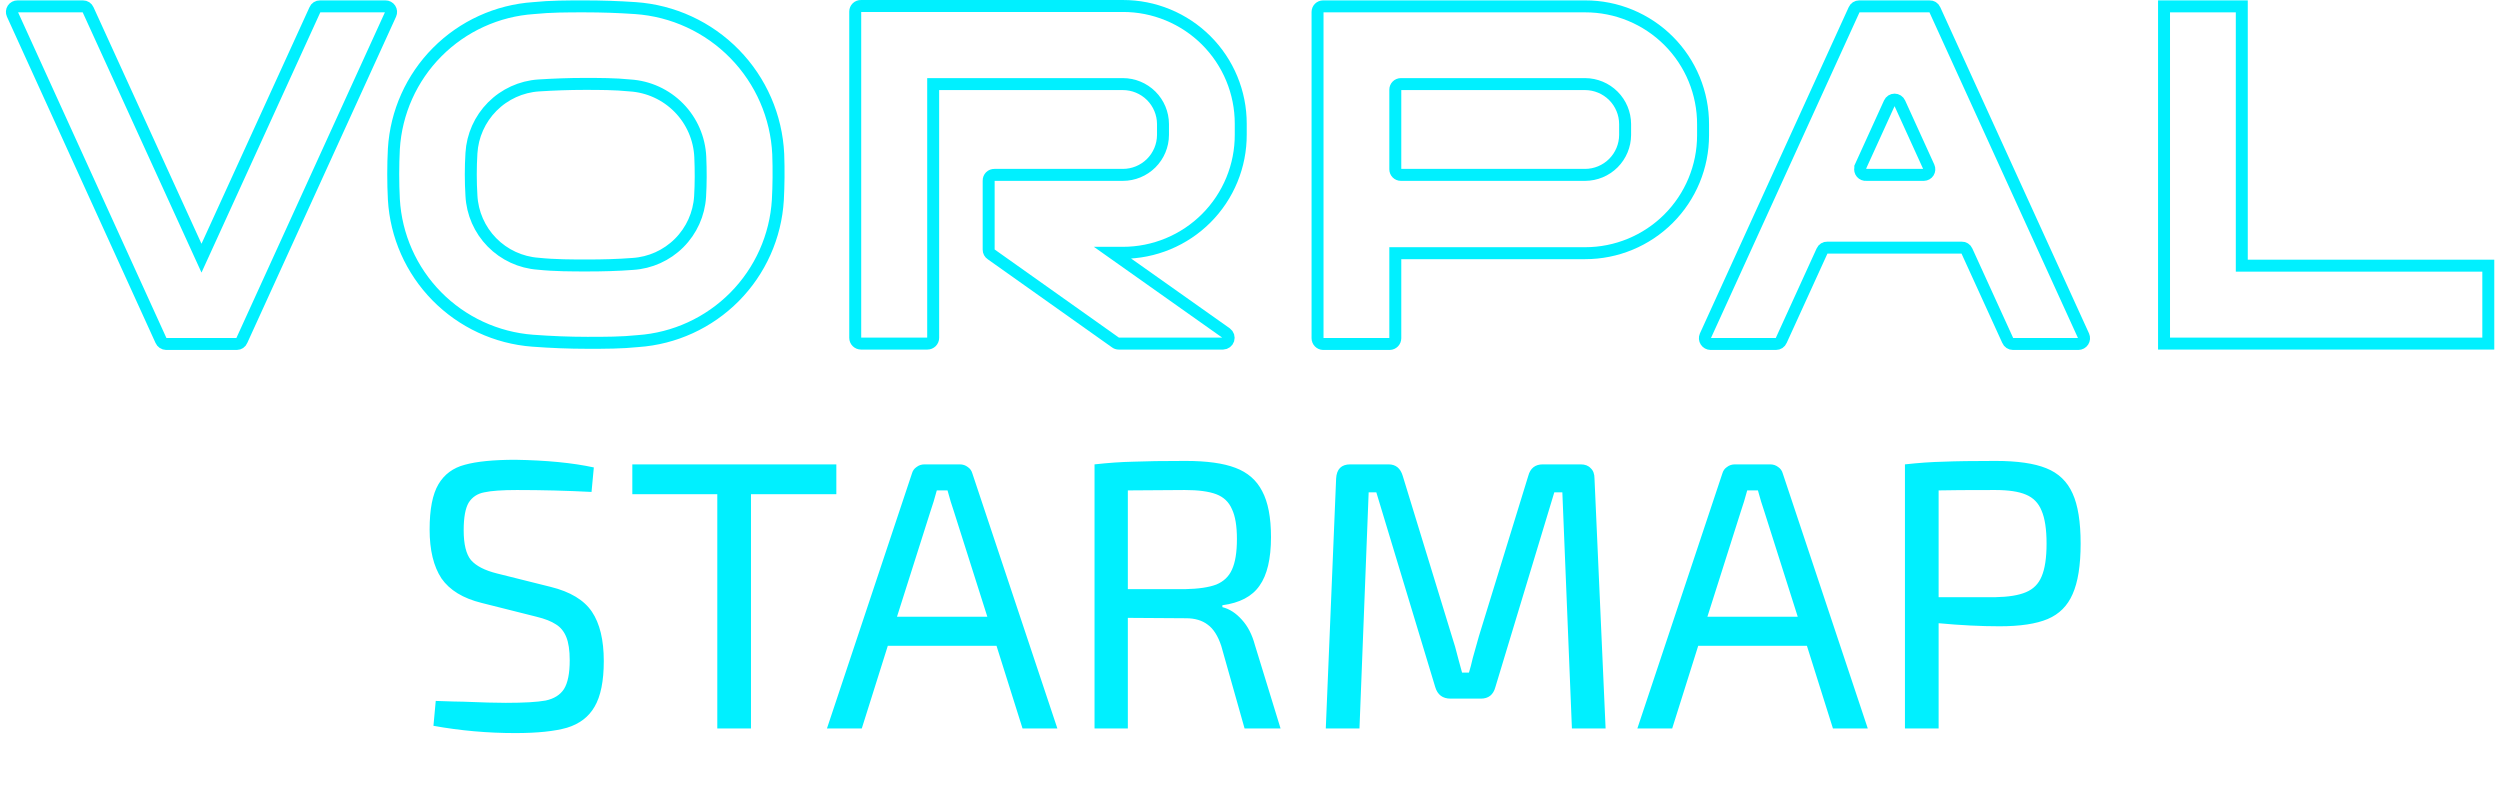
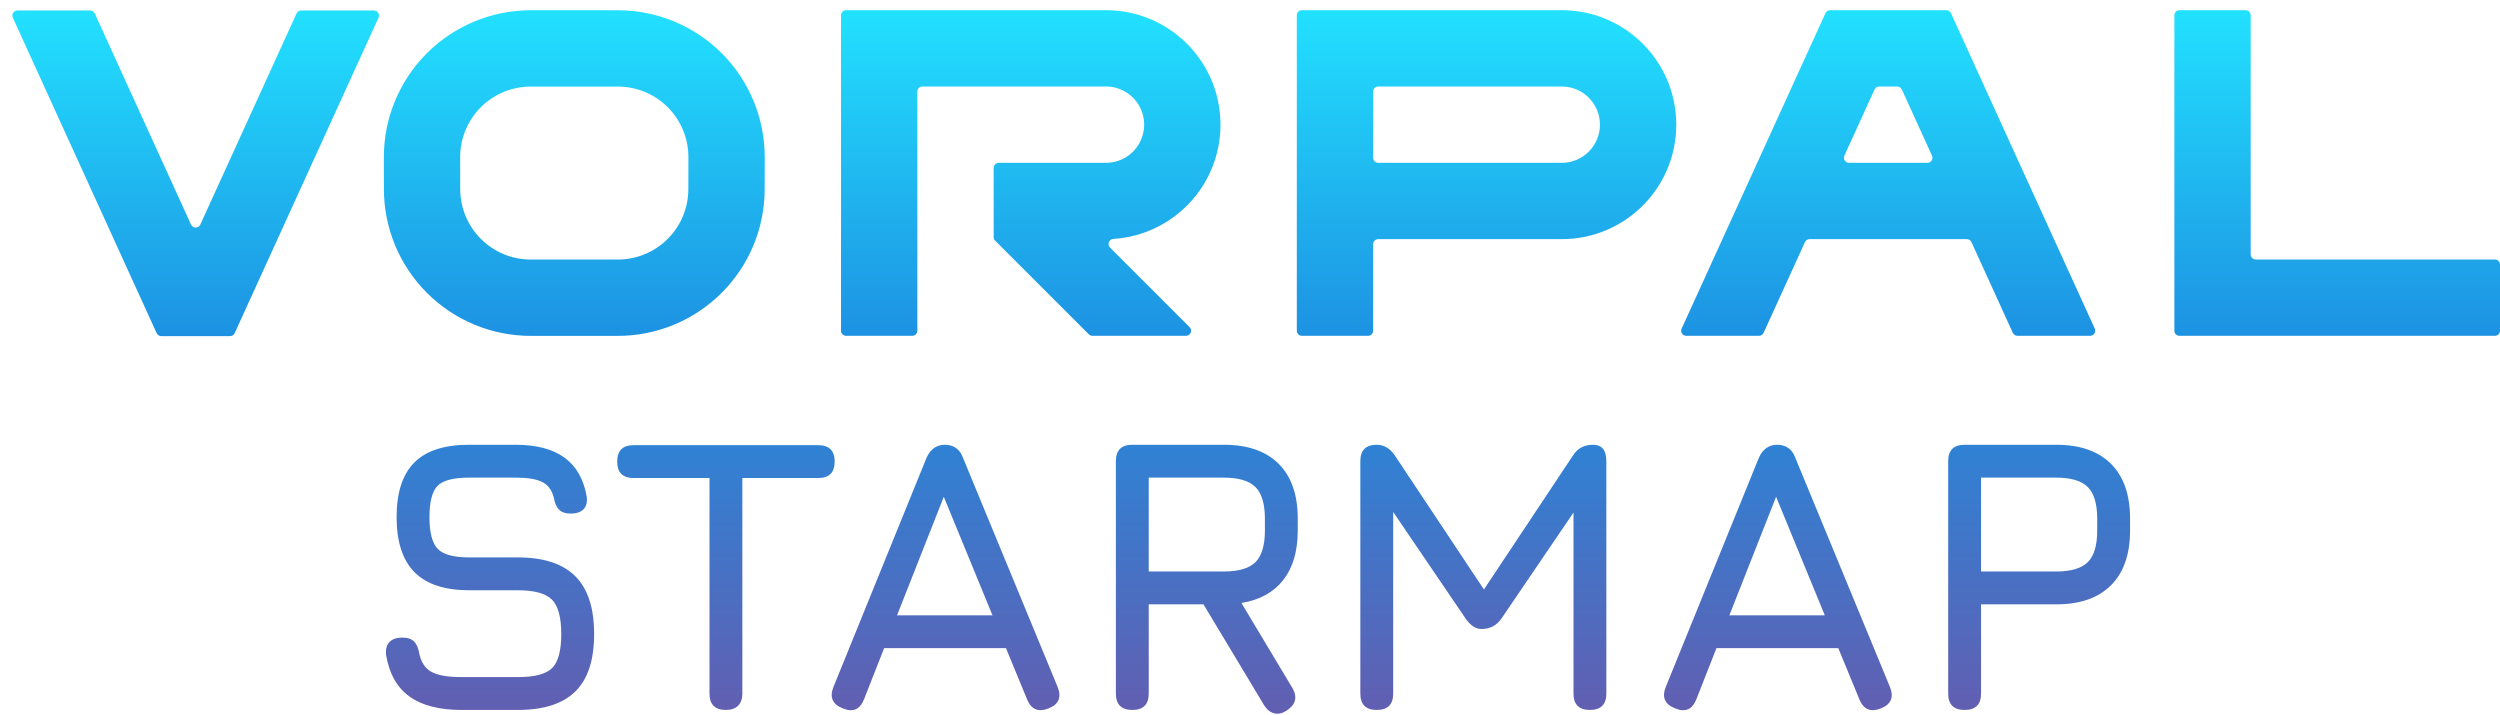
- <svg xmlns="http://www.w3.org/2000/svg" width="418" height="135" viewBox="0 0 418 135" fill="none">
-   <path d="M52.662 1.61L33.69 43.167L14.719 1.61C14.649 1.447 14.532 1.308 14.384 1.211C14.235 1.114 14.061 1.063 13.884 1.065H2.938C2.78 1.062 2.625 1.098 2.485 1.171C2.346 1.245 2.227 1.352 2.141 1.483C2.054 1.615 2.002 1.766 1.99 1.923C1.978 2.08 2.006 2.237 2.071 2.38L26.917 56.934C26.991 57.103 27.112 57.248 27.265 57.35C27.419 57.453 27.599 57.509 27.784 57.512H39.597C39.778 57.511 39.955 57.455 40.103 57.352C40.252 57.249 40.367 57.103 40.431 56.934L65.31 2.38C65.375 2.237 65.403 2.08 65.39 1.923C65.378 1.766 65.326 1.615 65.24 1.483C65.153 1.352 65.035 1.245 64.895 1.171C64.756 1.098 64.6 1.062 64.443 1.065H53.496C53.318 1.059 53.142 1.108 52.993 1.206C52.843 1.303 52.728 1.445 52.662 1.61Z" stroke="#00F0FF" stroke-width="2" stroke-miterlimit="10" />
-   <path d="M310.015 1.61L285.137 56.164C285.073 56.309 285.047 56.468 285.059 56.626C285.072 56.784 285.123 56.937 285.209 57.07C285.295 57.203 285.412 57.313 285.551 57.39C285.689 57.468 285.845 57.509 286.003 57.512H296.95C297.135 57.513 297.317 57.458 297.472 57.355C297.626 57.253 297.746 57.106 297.817 56.934L304.654 41.948C304.726 41.78 304.847 41.637 305.002 41.54C305.157 41.442 305.338 41.394 305.521 41.402H327.991C328.174 41.394 328.355 41.442 328.51 41.54C328.665 41.637 328.786 41.78 328.858 41.948L335.696 56.934C335.766 57.106 335.886 57.253 336.04 57.355C336.195 57.458 336.377 57.513 336.562 57.512H347.509C347.667 57.509 347.823 57.468 347.961 57.39C348.1 57.313 348.217 57.203 348.303 57.07C348.389 56.937 348.44 56.784 348.453 56.626C348.465 56.468 348.439 56.309 348.375 56.164L323.497 1.61C323.425 1.442 323.304 1.3 323.149 1.202C322.994 1.105 322.813 1.057 322.63 1.065H310.849C310.672 1.063 310.498 1.114 310.349 1.211C310.201 1.308 310.085 1.447 310.015 1.61V1.61ZM311.042 27.924L315.921 17.206C315.995 17.042 316.114 16.902 316.265 16.804C316.416 16.706 316.592 16.654 316.772 16.654C316.952 16.654 317.128 16.706 317.279 16.804C317.43 16.902 317.55 17.042 317.623 17.206L322.502 27.924C322.566 28.065 322.594 28.22 322.583 28.374C322.573 28.528 322.524 28.677 322.441 28.808C322.358 28.939 322.244 29.047 322.109 29.122C321.974 29.197 321.822 29.238 321.667 29.24H312.037C311.888 29.255 311.738 29.234 311.599 29.178C311.46 29.123 311.337 29.035 311.239 28.921C311.141 28.808 311.072 28.673 311.038 28.527C311.004 28.382 311.005 28.23 311.042 28.085V27.924Z" stroke="#00F0FF" stroke-width="2" stroke-miterlimit="10" />
-   <path d="M374.827 44.419V1.065H361.826V44.419V57.448H374.827H416.044V44.419H374.827Z" stroke="#00F0FF" stroke-width="2" stroke-miterlimit="10" />
-   <path d="M130.121 25.774C129.829 19.484 127.235 13.521 122.831 9.018C118.428 4.515 112.522 1.788 106.238 1.354C103.413 1.161 100.589 1.065 97.732 1.065C94.875 1.065 92.05 1.065 89.225 1.354C83.135 1.764 77.403 4.378 73.101 8.708C68.8 13.037 66.224 18.785 65.855 24.876C65.711 27.698 65.711 30.526 65.855 33.348C66.204 39.428 68.749 45.174 73.019 49.519C77.287 53.863 82.99 56.51 89.064 56.966C92.114 57.191 95.163 57.319 98.213 57.319C101.263 57.319 103.863 57.319 106.688 57.031C112.783 56.605 118.516 53.977 122.816 49.637C127.116 45.297 129.69 39.541 130.057 33.444C130.186 31.005 130.218 28.406 130.121 25.774ZM117.056 32.866C116.874 35.794 115.629 38.554 113.554 40.629C111.479 42.703 108.718 43.948 105.789 44.13C103.285 44.323 100.717 44.387 98.213 44.387C95.709 44.387 92.724 44.387 89.995 44.098C87.063 43.89 84.308 42.617 82.25 40.518C80.192 38.42 78.974 35.641 78.824 32.706C78.68 30.344 78.68 27.976 78.824 25.614C78.997 22.682 80.234 19.915 82.302 17.829C84.37 15.744 87.129 14.484 90.059 14.286C92.596 14.126 95.163 14.029 97.7 14.029C100.235 14.029 102.804 14.029 105.34 14.286C108.43 14.481 111.339 15.811 113.508 18.021C115.677 20.23 116.952 23.163 117.088 26.256C117.185 28.47 117.185 30.684 117.056 32.866V32.866Z" stroke="#00F0FF" stroke-width="2" stroke-miterlimit="10" />
-   <path d="M265.042 1.065H221.224C220.977 1.065 220.74 1.163 220.566 1.337C220.391 1.512 220.293 1.749 220.293 1.995V56.549C220.293 56.799 220.39 57.039 220.564 57.219C220.737 57.398 220.974 57.504 221.224 57.512H232.363C232.613 57.504 232.849 57.398 233.023 57.219C233.197 57.039 233.294 56.799 233.294 56.549V42.333H265.042C270.269 42.333 275.282 40.257 278.979 36.562C282.675 32.867 284.752 27.855 284.752 22.63V20.8C284.76 18.209 284.256 15.642 283.269 13.245C282.282 10.849 280.831 8.672 278.999 6.838C277.168 5.004 274.992 3.55 272.597 2.559C270.201 1.568 267.634 1.061 265.042 1.065ZM271.719 22.565C271.71 24.333 271.004 26.026 269.754 27.276C268.503 28.526 266.81 29.232 265.042 29.24H234.225C233.978 29.24 233.741 29.142 233.566 28.968C233.392 28.793 233.294 28.556 233.294 28.31V14.992C233.294 14.745 233.392 14.508 233.566 14.334C233.741 14.159 233.978 14.061 234.225 14.061H265.042C266.81 14.07 268.503 14.776 269.754 16.026C271.004 17.276 271.71 18.969 271.719 20.736V22.565Z" stroke="#00F0FF" stroke-width="2" stroke-miterlimit="10" />
-   <path d="M187.743 42.269H186.041L205.045 55.715C205.205 55.834 205.324 56.001 205.385 56.19C205.446 56.38 205.447 56.584 205.387 56.775C205.327 56.965 205.209 57.132 205.05 57.252C204.891 57.373 204.699 57.441 204.499 57.448H187.037C186.838 57.448 186.645 57.38 186.491 57.255L165.722 42.526C165.592 42.444 165.486 42.33 165.413 42.195C165.34 42.06 165.302 41.909 165.304 41.755V30.203C165.3 30.075 165.322 29.948 165.368 29.829C165.415 29.71 165.486 29.602 165.576 29.512C165.667 29.422 165.775 29.351 165.894 29.304C166.012 29.258 166.14 29.236 166.267 29.24H187.743C189.517 29.24 191.218 28.538 192.476 27.287C193.733 26.036 194.443 24.339 194.452 22.565V20.736C194.443 18.963 193.733 17.265 192.476 16.014C191.218 14.764 189.517 14.061 187.743 14.061H156.027V56.485C156.027 56.74 155.926 56.985 155.745 57.166C155.564 57.346 155.319 57.448 155.064 57.448H143.957C143.702 57.448 143.457 57.346 143.276 57.166C143.096 56.985 142.994 56.74 142.994 56.485V1.931C142.994 1.806 143.019 1.683 143.068 1.567C143.117 1.452 143.188 1.348 143.278 1.262C143.368 1.175 143.474 1.107 143.591 1.062C143.708 1.017 143.832 0.996 143.957 1.001H187.743C190.33 0.996 192.892 1.502 195.283 2.489C197.674 3.475 199.847 4.924 201.678 6.751C203.509 8.578 204.961 10.748 205.952 13.137C206.943 15.525 207.453 18.086 207.453 20.672V22.501C207.461 25.094 206.958 27.663 205.971 30.061C204.984 32.459 203.534 34.639 201.703 36.475C199.871 38.312 197.696 39.769 195.3 40.763C192.905 41.757 190.337 42.269 187.743 42.269V42.269Z" stroke="#00F0FF" stroke-width="2" stroke-miterlimit="10" />
-   <path d="M86.168 76.875C91.374 76.96 95.747 77.387 99.288 78.155L98.904 82.251C94.766 82.037 90.606 81.931 86.424 81.931C83.95 81.931 82.136 82.059 80.984 82.315C79.832 82.528 78.958 83.104 78.361 84.043C77.806 84.981 77.528 86.517 77.528 88.651C77.528 90.998 77.934 92.662 78.745 93.643C79.598 94.624 81.049 95.371 83.097 95.883L92.056 98.123C95.342 98.933 97.646 100.32 98.969 102.283C100.291 104.246 100.953 106.998 100.953 110.539C100.953 113.867 100.441 116.406 99.416 118.155C98.435 119.862 96.899 121.035 94.808 121.675C92.718 122.272 89.838 122.571 86.168 122.571C81.518 122.571 76.953 122.166 72.472 121.355L72.856 117.195C75.246 117.28 76.782 117.323 77.465 117.323C80.579 117.451 82.947 117.515 84.569 117.515C87.598 117.515 89.817 117.387 91.225 117.131C92.632 116.832 93.656 116.192 94.296 115.211C94.936 114.187 95.257 112.587 95.257 110.411C95.257 108.747 95.064 107.446 94.68 106.507C94.296 105.568 93.721 104.864 92.953 104.395C92.184 103.883 91.097 103.456 89.689 103.115L80.537 100.811C77.422 100.043 75.182 98.677 73.817 96.715C72.494 94.71 71.832 91.979 71.832 88.523C71.832 85.152 72.323 82.635 73.305 80.971C74.286 79.307 75.758 78.219 77.721 77.707C79.726 77.152 82.542 76.875 86.168 76.875ZM139.836 82.635H125.564V121.803H119.932V82.635H105.724V77.643H139.836V82.635ZM166.617 107.979H148.441L144.089 121.803H138.265L152.473 79.179C152.601 78.71 152.857 78.347 153.241 78.091C153.625 77.792 154.073 77.643 154.585 77.643H160.473C160.985 77.643 161.433 77.792 161.817 78.091C162.201 78.347 162.457 78.71 162.585 79.179L176.793 121.803H170.969L166.617 107.979ZM165.081 103.115L159.513 85.579C159.129 84.469 158.766 83.275 158.425 81.995H156.633C156.292 83.275 155.929 84.469 155.545 85.579L149.977 103.115H165.081ZM214.11 121.803H208.094L204.19 107.979C203.635 106.315 202.888 105.142 201.95 104.459C201.011 103.734 199.795 103.371 198.302 103.371L188.574 103.307V121.803H183.006V77.643C185.31 77.387 187.464 77.237 189.47 77.195C191.518 77.109 194.44 77.067 198.238 77.067C201.779 77.067 204.552 77.451 206.558 78.219C208.606 78.987 210.099 80.288 211.038 82.123C212.019 83.957 212.51 86.517 212.51 89.803C212.51 93.43 211.87 96.139 210.59 97.931C209.352 99.723 207.283 100.811 204.382 101.195V101.515C205.576 101.814 206.664 102.518 207.646 103.627C208.627 104.694 209.352 106.102 209.822 107.851L214.11 121.803ZM198.11 98.507C200.371 98.464 202.12 98.208 203.358 97.739C204.595 97.227 205.47 96.395 205.982 95.243C206.536 94.048 206.814 92.341 206.814 90.123C206.814 87.947 206.536 86.283 205.982 85.131C205.47 83.936 204.595 83.104 203.358 82.635C202.12 82.165 200.371 81.931 198.11 81.931L188.574 81.995V98.507H198.11ZM264.296 77.643C265.021 77.643 265.576 77.856 265.96 78.283C266.387 78.667 266.6 79.243 266.6 80.011L268.456 121.803H262.824L261.224 82.315H259.88L250.024 114.891C249.683 116.171 248.872 116.811 247.592 116.811H242.536C241.213 116.811 240.36 116.171 239.976 114.891L230.12 82.315H228.84L227.304 121.803H221.672L223.4 80.011C223.485 78.432 224.275 77.643 225.768 77.643H232.168C233.363 77.643 234.152 78.283 234.536 79.563L242.792 106.507C243.091 107.36 243.453 108.64 243.88 110.347L244.456 112.459H245.608C245.821 111.776 246.035 110.966 246.248 110.027L247.272 106.379L255.528 79.563C255.869 78.283 256.68 77.643 257.96 77.643H264.296ZM302.117 107.979H283.941L279.589 121.803H273.765L287.973 79.179C288.101 78.71 288.357 78.347 288.741 78.091C289.125 77.792 289.573 77.643 290.085 77.643H295.973C296.485 77.643 296.933 77.792 297.317 78.091C297.701 78.347 297.957 78.71 298.085 79.179L312.293 121.803H306.469L302.117 107.979ZM300.581 103.115L295.013 85.579C294.629 84.469 294.266 83.275 293.925 81.995H292.133C291.792 83.275 291.429 84.469 291.045 85.579L285.477 103.115H300.581ZM333.674 77.067C337.3 77.067 340.116 77.472 342.122 78.283C344.17 79.094 345.642 80.501 346.538 82.507C347.434 84.469 347.882 87.264 347.882 90.891C347.882 94.517 347.434 97.334 346.538 99.339C345.684 101.302 344.297 102.688 342.378 103.499C340.458 104.31 337.77 104.715 334.314 104.715C331.199 104.715 327.807 104.544 324.138 104.203V121.803H318.506V77.643C320.81 77.387 322.964 77.237 324.97 77.195C326.975 77.109 329.876 77.067 333.674 77.067ZM333.61 99.851C335.828 99.808 337.535 99.531 338.73 99.019C339.967 98.507 340.842 97.632 341.354 96.395C341.908 95.115 342.186 93.28 342.186 90.891C342.186 88.501 341.908 86.667 341.354 85.387C340.842 84.107 339.967 83.211 338.73 82.699C337.535 82.187 335.828 81.931 333.61 81.931C328.959 81.931 325.802 81.952 324.138 81.995V99.851H333.61Z" fill="#00F0FF" />
+ <svg xmlns="http://www.w3.org/2000/svg" width="196" height="56" viewBox="0 0 196 56" fill="none">
+   <path fill-rule="evenodd" clip-rule="evenodd" d="M170.587 26.212C170.662 26.286 170.764 26.328 170.869 26.328H195.601C195.707 26.328 195.808 26.286 195.883 26.212C195.958 26.137 196 26.035 196 25.929V20.744C196 20.638 195.958 20.537 195.883 20.462C195.808 20.387 195.707 20.345 195.601 20.345H176.853C176.633 20.345 176.454 20.166 176.454 19.946V1.198C176.454 0.978 176.275 0.799 176.055 0.799H170.869C170.764 0.799 170.662 0.841 170.587 0.916C170.513 0.991 170.471 1.092 170.471 1.198V25.929C170.471 26.035 170.513 26.137 170.587 26.212ZM131.42 9.774C131.42 14.731 127.401 18.749 122.445 18.749H108.052C107.832 18.749 107.653 18.928 107.653 19.148V25.929C107.653 26.15 107.475 26.328 107.254 26.328L102.069 26.328C101.963 26.328 101.861 26.286 101.787 26.212C101.712 26.137 101.67 26.035 101.67 25.929V1.198C101.67 0.978 101.848 0.799 102.069 0.799H107.653H122.445C127.401 0.799 131.42 4.817 131.42 9.774ZM125.436 9.774C125.436 11.426 124.097 12.766 122.445 12.766H108.052C107.832 12.766 107.653 12.587 107.653 12.367V7.181C107.653 6.961 107.832 6.782 108.052 6.782H122.445C124.097 6.782 125.436 8.122 125.436 9.774ZM12.645 26.352C12.489 26.352 12.347 26.261 12.282 26.119L1.005 1.387C0.949 1.264 0.959 1.12 1.032 1.006C1.106 0.892 1.232 0.823 1.368 0.823H7.067C7.223 0.823 7.365 0.914 7.43 1.056L14.977 17.608C15.042 17.75 15.184 17.841 15.34 17.841C15.496 17.841 15.638 17.75 15.703 17.608L23.25 1.056C23.315 0.914 23.457 0.823 23.613 0.823H29.313C29.448 0.823 29.575 0.892 29.648 1.006C29.721 1.12 29.732 1.264 29.675 1.387L18.398 26.119C18.334 26.261 18.192 26.352 18.036 26.352H12.645ZM41.63 26.333C38.577 26.338 35.646 25.13 33.484 22.974C31.321 20.819 30.103 17.893 30.098 14.839L30.094 12.336C30.089 9.282 31.297 6.352 33.452 4.189C35.607 2.027 38.534 0.809 41.587 0.804H48.462C51.515 0.809 54.441 2.027 56.597 4.189C58.752 6.352 59.96 9.282 59.955 12.336L59.951 14.839C59.946 17.893 58.728 20.819 56.565 22.974C54.403 25.13 51.472 26.338 48.419 26.333H41.63ZM41.62 20.349C40.153 20.352 38.746 19.771 37.708 18.736C36.669 17.701 36.084 16.296 36.081 14.829L36.077 12.325C36.075 10.859 36.655 9.452 37.69 8.413C38.725 7.375 40.131 6.79 41.597 6.787H48.452C49.918 6.79 51.324 7.375 52.359 8.413C53.394 9.452 53.974 10.859 53.972 12.325L53.967 14.829C53.965 16.296 53.38 17.701 52.341 18.736C51.303 19.771 49.895 20.352 48.429 20.349H41.62ZM152.59 0.799C152.746 0.799 152.888 0.89 152.953 1.032L164.23 25.764C164.286 25.887 164.276 26.031 164.202 26.145C164.129 26.259 164.003 26.328 163.867 26.328L158.167 26.328C158.011 26.328 157.869 26.237 157.805 26.095L154.562 18.983C154.497 18.84 154.355 18.749 154.199 18.749H141.871C141.715 18.749 141.573 18.84 141.508 18.983L138.265 26.095C138.201 26.237 138.059 26.328 137.902 26.328L132.203 26.328C132.067 26.328 131.941 26.259 131.868 26.145C131.794 26.031 131.784 25.887 131.84 25.764L143.117 1.032C143.182 0.89 143.324 0.799 143.48 0.799H152.59ZM151.442 12.583C151.515 12.469 151.526 12.325 151.469 12.201L149.105 7.016C149.04 6.874 148.898 6.782 148.742 6.782H147.328C147.172 6.782 147.03 6.874 146.965 7.016L144.6 12.201C144.544 12.325 144.554 12.469 144.628 12.583C144.701 12.697 144.828 12.766 144.963 12.766H151.107C151.242 12.766 151.369 12.697 151.442 12.583ZM66.335 0.799H86.711C91.556 0.799 95.527 4.645 95.682 9.488C95.836 14.331 92.119 18.422 87.284 18.731C87.127 18.741 86.991 18.842 86.936 18.988C86.881 19.135 86.916 19.3 87.027 19.411L93.263 25.647C93.377 25.761 93.412 25.933 93.35 26.082C93.288 26.231 93.143 26.328 92.981 26.328L85.648 26.328C85.542 26.328 85.44 26.286 85.366 26.212L78.02 18.866C77.945 18.791 77.903 18.69 77.903 18.584L77.903 13.165C77.903 12.944 78.082 12.766 78.302 12.766H86.711C87.78 12.766 88.768 12.196 89.302 11.27C89.837 10.344 89.837 9.204 89.302 8.278C88.768 7.353 87.78 6.782 86.711 6.782H72.319C72.099 6.782 71.92 6.961 71.92 7.181V25.929C71.92 26.035 71.878 26.137 71.803 26.212C71.728 26.286 71.627 26.328 71.521 26.328L66.335 26.328C66.115 26.328 65.936 26.15 65.936 25.929V1.198C65.936 1.092 65.978 0.991 66.053 0.916C66.128 0.841 66.23 0.799 66.335 0.799ZM32.098 54.602C33.074 55.308 34.436 55.66 36.184 55.66H40.6C42.623 55.66 44.126 55.177 45.107 54.211C46.089 53.245 46.579 51.745 46.579 49.712C46.579 47.667 46.086 46.154 45.1 45.173C44.113 44.192 42.613 43.701 40.6 43.701H36.797C35.571 43.701 34.743 43.477 34.313 43.027C33.884 42.577 33.67 41.749 33.67 40.543C33.67 39.347 33.879 38.532 34.298 38.097C34.717 37.663 35.54 37.446 36.767 37.446H40.416C41.336 37.446 42.026 37.556 42.486 37.776C42.946 37.995 43.257 38.407 43.421 39.01C43.482 39.419 43.615 39.73 43.819 39.945C44.024 40.16 44.331 40.267 44.739 40.267C45.189 40.267 45.526 40.152 45.751 39.922C45.976 39.692 46.058 39.357 45.996 38.918C45.751 37.548 45.166 36.531 44.241 35.867C43.316 35.202 42.041 34.87 40.416 34.87H36.767C34.835 34.87 33.406 35.335 32.481 36.265C31.556 37.195 31.094 38.621 31.094 40.543C31.094 42.475 31.561 43.913 32.497 44.859C33.432 45.804 34.865 46.277 36.797 46.277H40.6C41.888 46.277 42.777 46.52 43.267 47.005C43.758 47.491 44.003 48.393 44.003 49.712C44.003 51.01 43.766 51.896 43.29 52.372C42.815 52.847 41.918 53.084 40.6 53.084H36.184C35.142 53.084 34.367 52.954 33.861 52.694C33.355 52.433 33.026 51.95 32.872 51.245C32.801 50.815 32.665 50.498 32.466 50.294C32.267 50.09 31.952 49.987 31.523 49.987C31.094 49.987 30.767 50.1 30.542 50.325C30.317 50.55 30.225 50.887 30.266 51.337C30.511 52.809 31.122 53.897 32.098 54.602ZM55.947 55.338C56.162 55.553 56.484 55.66 56.913 55.66C57.332 55.66 57.651 55.548 57.871 55.323C58.091 55.098 58.201 54.781 58.201 54.372V37.477H64.15C64.579 37.477 64.901 37.369 65.116 37.155C65.33 36.94 65.438 36.618 65.438 36.189C65.438 35.759 65.33 35.437 65.116 35.223C64.901 35.008 64.579 34.901 64.15 34.901H49.676C49.247 34.901 48.925 35.008 48.71 35.223C48.496 35.437 48.388 35.759 48.388 36.189C48.388 36.618 48.496 36.94 48.71 37.155C48.925 37.369 49.247 37.477 49.676 37.477H55.625V54.372C55.625 54.802 55.732 55.124 55.947 55.338ZM65.346 53.851C65.019 54.659 65.264 55.221 66.082 55.538C66.869 55.865 67.421 55.63 67.737 54.832L69.317 50.815H78.868L80.524 54.832C80.841 55.619 81.403 55.855 82.211 55.538C83.008 55.221 83.243 54.659 82.916 53.851L75.495 35.882C75.26 35.238 74.811 34.901 74.146 34.87H74.085C73.431 34.87 72.95 35.207 72.644 35.882L65.346 53.851ZM77.811 48.24H70.329L73.993 38.948L77.811 48.24ZM100.855 55.722C100.517 55.936 100.195 56.003 99.889 55.921C99.582 55.839 99.321 55.63 99.107 55.292L94.354 47.381H90.061V54.372C90.061 55.231 89.632 55.66 88.773 55.66C87.914 55.66 87.485 55.231 87.485 54.372V36.158C87.485 35.299 87.914 34.87 88.773 34.87H95.948C97.819 34.87 99.252 35.368 100.249 36.365C101.246 37.361 101.744 38.795 101.744 40.666V41.586C101.744 43.211 101.366 44.506 100.609 45.472C99.853 46.438 98.759 47.039 97.328 47.274L101.345 53.974C101.734 54.689 101.57 55.272 100.855 55.722ZM90.061 44.805H95.948C97.114 44.805 97.942 44.56 98.432 44.069C98.923 43.579 99.168 42.751 99.168 41.586V40.666C99.168 39.511 98.923 38.685 98.432 38.19C97.942 37.694 97.114 37.446 95.948 37.446H90.061V44.805ZM107.938 55.66C107.079 55.66 106.65 55.231 106.65 54.372V36.158C106.65 35.299 107.079 34.87 107.938 34.87C108.5 34.87 108.97 35.146 109.349 35.698L116.34 46.215L123.331 35.698C123.679 35.146 124.2 34.87 124.895 34.87C125.59 34.87 125.938 35.299 125.938 36.158V54.372C125.938 55.231 125.508 55.66 124.65 55.66C123.791 55.66 123.362 55.231 123.362 54.372V40.183L117.72 48.485C117.342 49.037 116.82 49.313 116.156 49.313C115.696 49.313 115.277 49.037 114.899 48.485L109.226 40.138V54.372C109.226 55.231 108.797 55.66 107.938 55.66ZM131.335 55.538C130.517 55.221 130.272 54.659 130.599 53.851L137.897 35.882C138.203 35.207 138.684 34.87 139.338 34.87H139.399C140.064 34.901 140.513 35.238 140.749 35.882L148.169 53.851C148.496 54.659 148.261 55.221 147.464 55.538C146.656 55.855 146.094 55.619 145.777 54.832L144.122 50.815H134.57L132.99 54.832C132.674 55.63 132.122 55.865 131.335 55.538ZM135.582 48.24H143.064L139.246 38.948L135.582 48.24ZM152.738 54.372C152.738 55.231 153.167 55.66 154.026 55.66C154.885 55.66 155.314 55.231 155.314 54.372V47.381H161.201C163.072 47.381 164.506 46.883 165.502 45.886C166.499 44.89 166.997 43.456 166.997 41.586V40.666C166.997 38.795 166.499 37.361 165.502 36.365C164.506 35.368 163.072 34.87 161.201 34.87H154.026C153.167 34.87 152.738 35.299 152.738 36.158V54.372ZM161.201 44.805H155.314V37.446H161.201C162.367 37.446 163.195 37.694 163.685 38.19C164.176 38.685 164.421 39.511 164.421 40.666V41.586C164.421 42.751 164.176 43.579 163.685 44.069C163.195 44.56 162.367 44.805 161.201 44.805Z" fill="url(#paint0_linear_1_116)" />
+   <defs>
+     <linearGradient id="paint0_linear_1_116" x1="98.484" y1="0.799" x2="98.484" y2="55.955" gradientUnits="userSpaceOnUse">
+       <stop stop-color="#22E1FF" />
+       <stop offset="0.48" stop-color="#1D8FE1" />
+       <stop offset="1" stop-color="#625EB1" />
+     </linearGradient>
+   </defs>
</svg>
